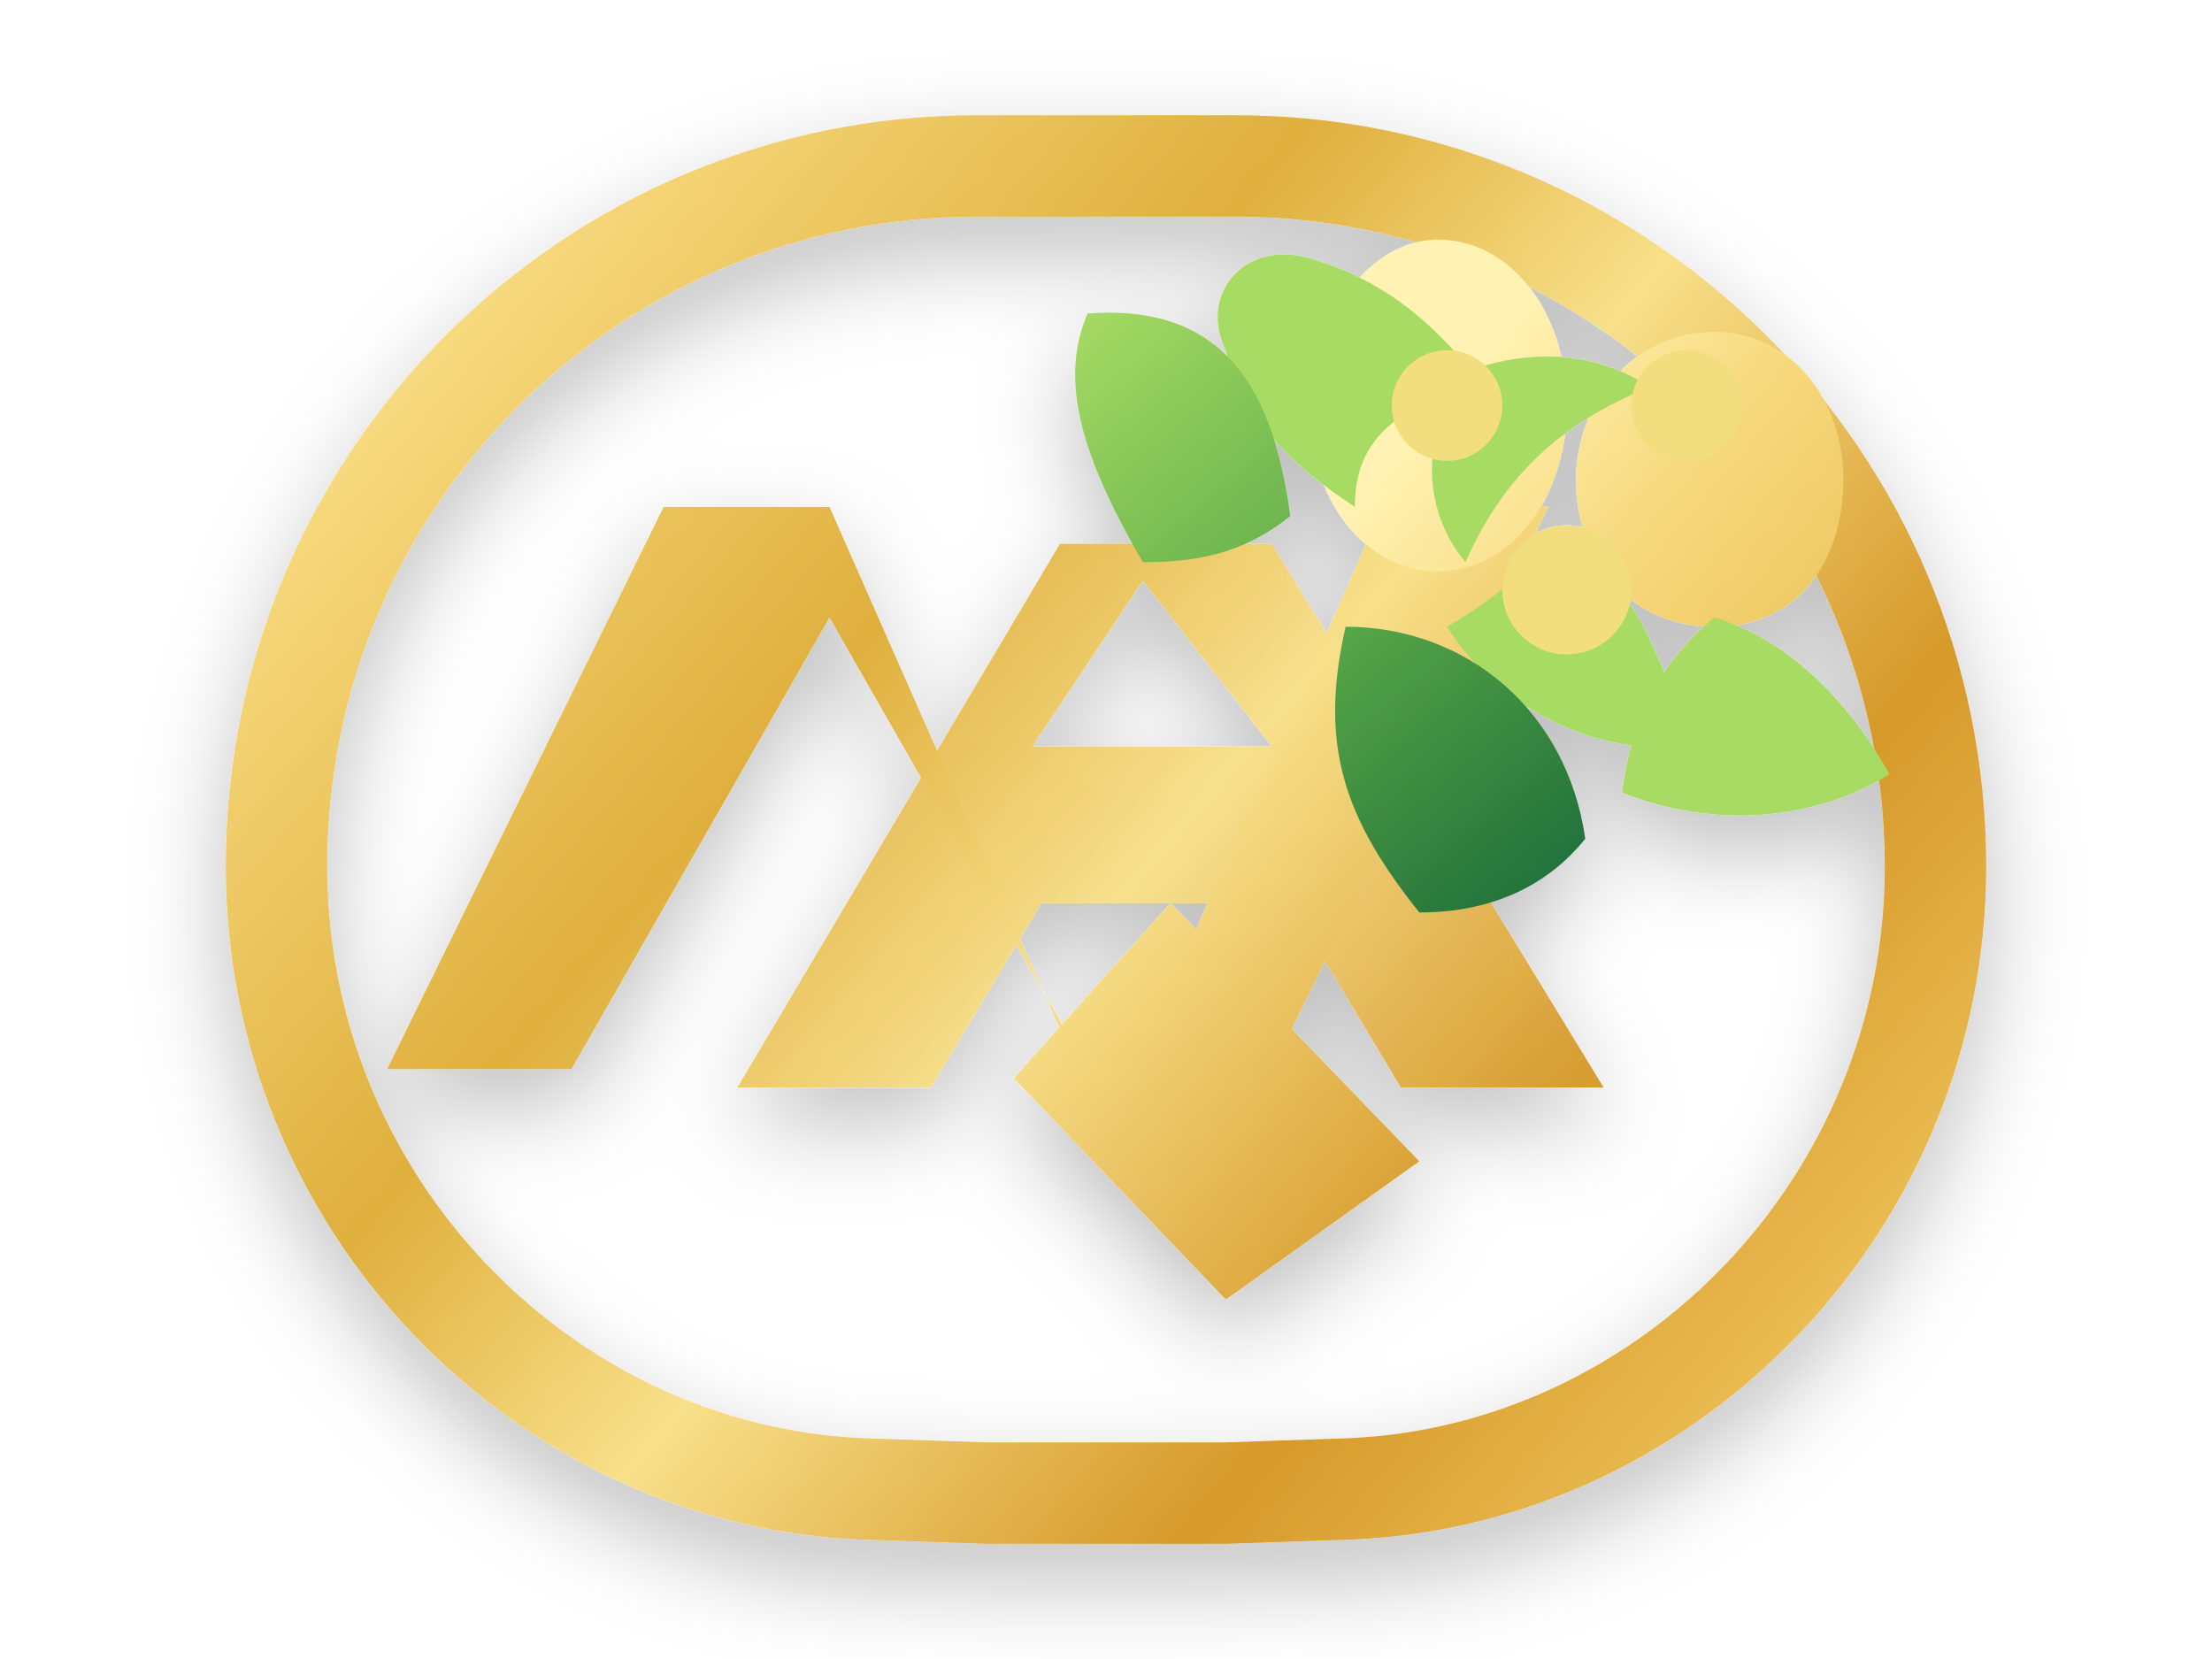
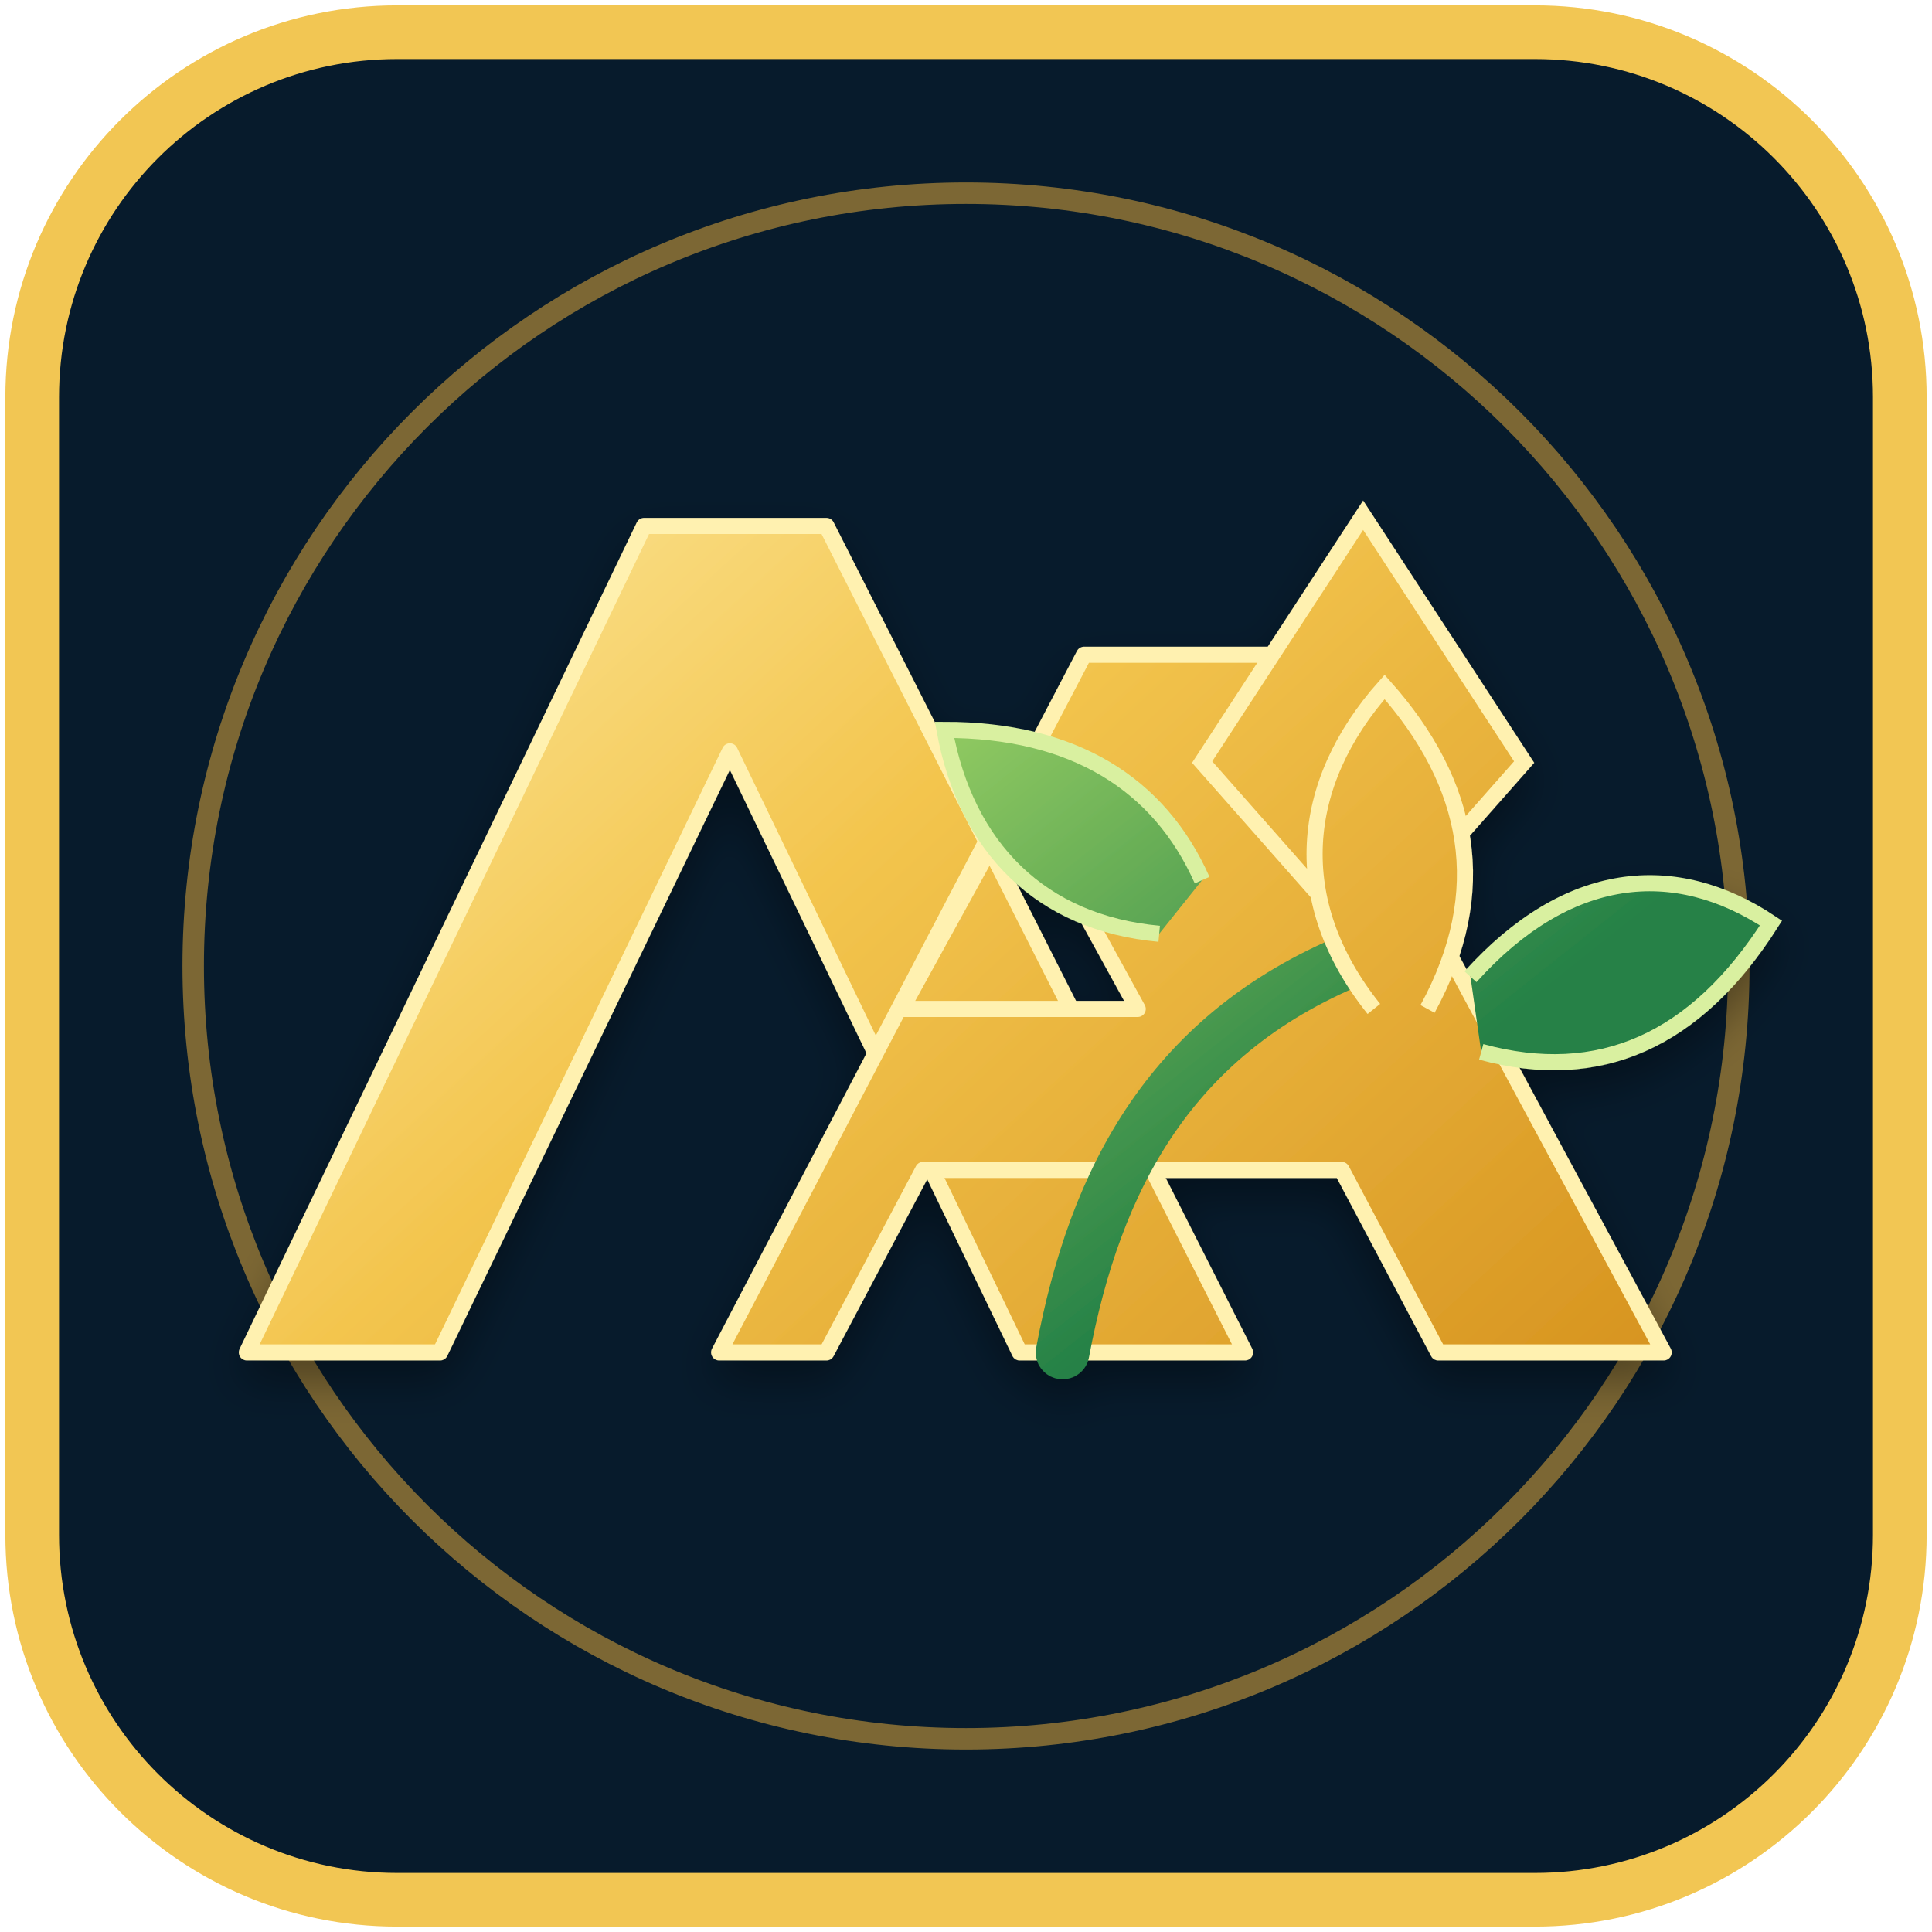
- <svg xmlns="http://www.w3.org/2000/svg" width="240" height="180" viewBox="0 0 240 180" fill="none">
+ <svg xmlns="http://www.w3.org/2000/svg" width="180" height="180" viewBox="0 0 180 180" role="img" aria-labelledby="title desc">
  <defs>
-     <linearGradient id="gold" x1="30" y1="20" x2="205" y2="170" gradientUnits="userSpaceOnUse">
-       <stop stop-color="#FFF2B2" />
-       <stop offset="0.12" stop-color="#F6D77A" />
-       <stop offset="0.35" stop-color="#DFAF3D" />
-       <stop offset="0.52" stop-color="#F8E08A" />
-       <stop offset="0.74" stop-color="#D6992A" />
-       <stop offset="1" stop-color="#F7D36C" />
+     <linearGradient id="gold" x1="30" y1="24" x2="150" y2="154" gradientUnits="userSpaceOnUse">
+       <stop stop-color="#FFF1B0" />
+       <stop offset=".42" stop-color="#F3C54E" />
+       <stop offset="1" stop-color="#D18A16" />
    </linearGradient>
-     <linearGradient id="green" x1="115" y1="35" x2="170" y2="100" gradientUnits="userSpaceOnUse">
-       <stop stop-color="#A7DB64" />
-       <stop offset="0.5" stop-color="#5BAA48" />
-       <stop offset="1" stop-color="#1B6B3A" />
+     <linearGradient id="leaf" x1="96" y1="36" x2="142" y2="94" gradientUnits="userSpaceOnUse">
+       <stop stop-color="#B9E56B" />
+       <stop offset="1" stop-color="#258146" />
    </linearGradient>
-     <filter id="shadow" x="-30%" y="-30%" width="160%" height="160%">
-       <feDropShadow dx="0" dy="4" stdDeviation="5" flood-color="#000000" flood-opacity="0.25" />
+     <filter id="shadow" x="-20%" y="-20%" width="140%" height="140%">
+       <feDropShadow dx="0" dy="2" stdDeviation="2" flood-color="#000" flood-opacity=".35" />
    </filter>
  </defs>
+   <rect x="3" y="3" width="174" height="174" rx="34" fill="#071B2C" stroke="#F2C653" stroke-width="5" />
+   <circle cx="90" cy="90" r="72" fill="none" stroke="#DCA63A" stroke-width="2" opacity=".55" />
  <g filter="url(#shadow)">
-     <path d="M30 94C30 52.026 64.026 18 106 18H134C175.974 18 210 52.026 210 94C210 130.451 181.268 159.939 146.7 161.531L133 162H107L93.3 161.531C58.732 159.939 30 130.451 30 94Z" stroke="url(#gold)" stroke-width="11" />
-     <path d="M42 116L72 55H90L120 123L150 55H168L138 116H118L90 67L62 116H42Z" fill="url(#gold)" />
-     <path d="M80 118L115 59H138L174 118H152L140 98H113L101 118H80ZM112 81H138L124 63L112 81Z" fill="url(#gold)" opacity="0.96" />
-     <path d="M127 98L154 126L133 141L110 117L127 98Z" fill="url(#gold)" />
-     <g transform="translate(124 26)">
-       <path d="M18 18C18 10 24 0 32 0C40 0 46 8 46 18C46 28 40 36 32 36C24 36 18 28 18 18Z" fill="url(#gold)" />
-       <path d="M23 29C17 25 11 20 9 12C6 6 11 0 18 2C25 4 31 8 37 16C26 18 23 23 23 29Z" fill="url(#green)" />
-       <path d="M47 26C47 18 53 10 62 10C70 10 76 17 76 26C76 35 71 42 62 42C53 42 47 35 47 26Z" fill="url(#gold)" />
-       <path d="M47 32C53 38 57 46 59 55C48 56 38 50 33 42C40 38 43 34 47 32Z" fill="url(#green)" />
-       <path d="M62 41C69 43 76 49 81 58C73 63 62 64 52 60C53 52 56 46 62 41Z" fill="url(#green)" />
-       <path d="M36 14C42 12 49 12 55 16C45 20 39 26 35 35C30 29 30 20 36 14Z" fill="url(#green)" />
-       <circle cx="33" cy="18" r="6" fill="#F3DE7F" />
-       <circle cx="59" cy="18" r="6" fill="#F3DE7F" />
-       <circle cx="46" cy="38" r="7" fill="#F3DE7F" />
-     </g>
-     <path d="M118 34C132 33 138 41 140 56C135 60 130 61 124 61C117 49 115 41 118 34Z" fill="url(#green)" />
-     <path d="M146 68C159 68 170 77 172 91C168 96 162 99 154 99C146 89 143 81 146 68Z" fill="url(#green)" />
+     <path d="M23 126 60 49h17l39 77H95L68 70l-27 56H23Z" fill="url(#gold)" stroke="#FFF1B0" stroke-width="1.5" stroke-linejoin="round" />
+     <path d="M84 94h22l-11-20-11 20Zm-17 32 34-65h19l35 65h-21l-9-17H86l-9 17H67Z" fill="url(#gold)" stroke="#FFF1B0" stroke-width="1.5" stroke-linejoin="round" />
+     <path d="m112 71 15-23 15 23-15 17-15-17Z" fill="url(#gold)" stroke="#FFF1B0" stroke-width="1.5" />
+     <path d="M127 89c-18 7-25 21-28 37" fill="none" stroke="url(#leaf)" stroke-width="5" stroke-linecap="round" />
+     <path d="M108 87c-11-1-18-8-20-19 12 0 20 5 24 14" fill="url(#leaf)" stroke="#D9F0A0" stroke-width="1.5" />
+     <path d="M137 91c9-10 19-11 28-5-7 11-16 15-27 12" fill="url(#leaf)" stroke="#D9F0A0" stroke-width="1.5" />
+     <path d="M128 94c-8-10-7-21 1-30 8 9 10 19 4 30" fill="url(#gold)" stroke="#FFF1B0" stroke-width="1.5" />
  </g>
</svg>
